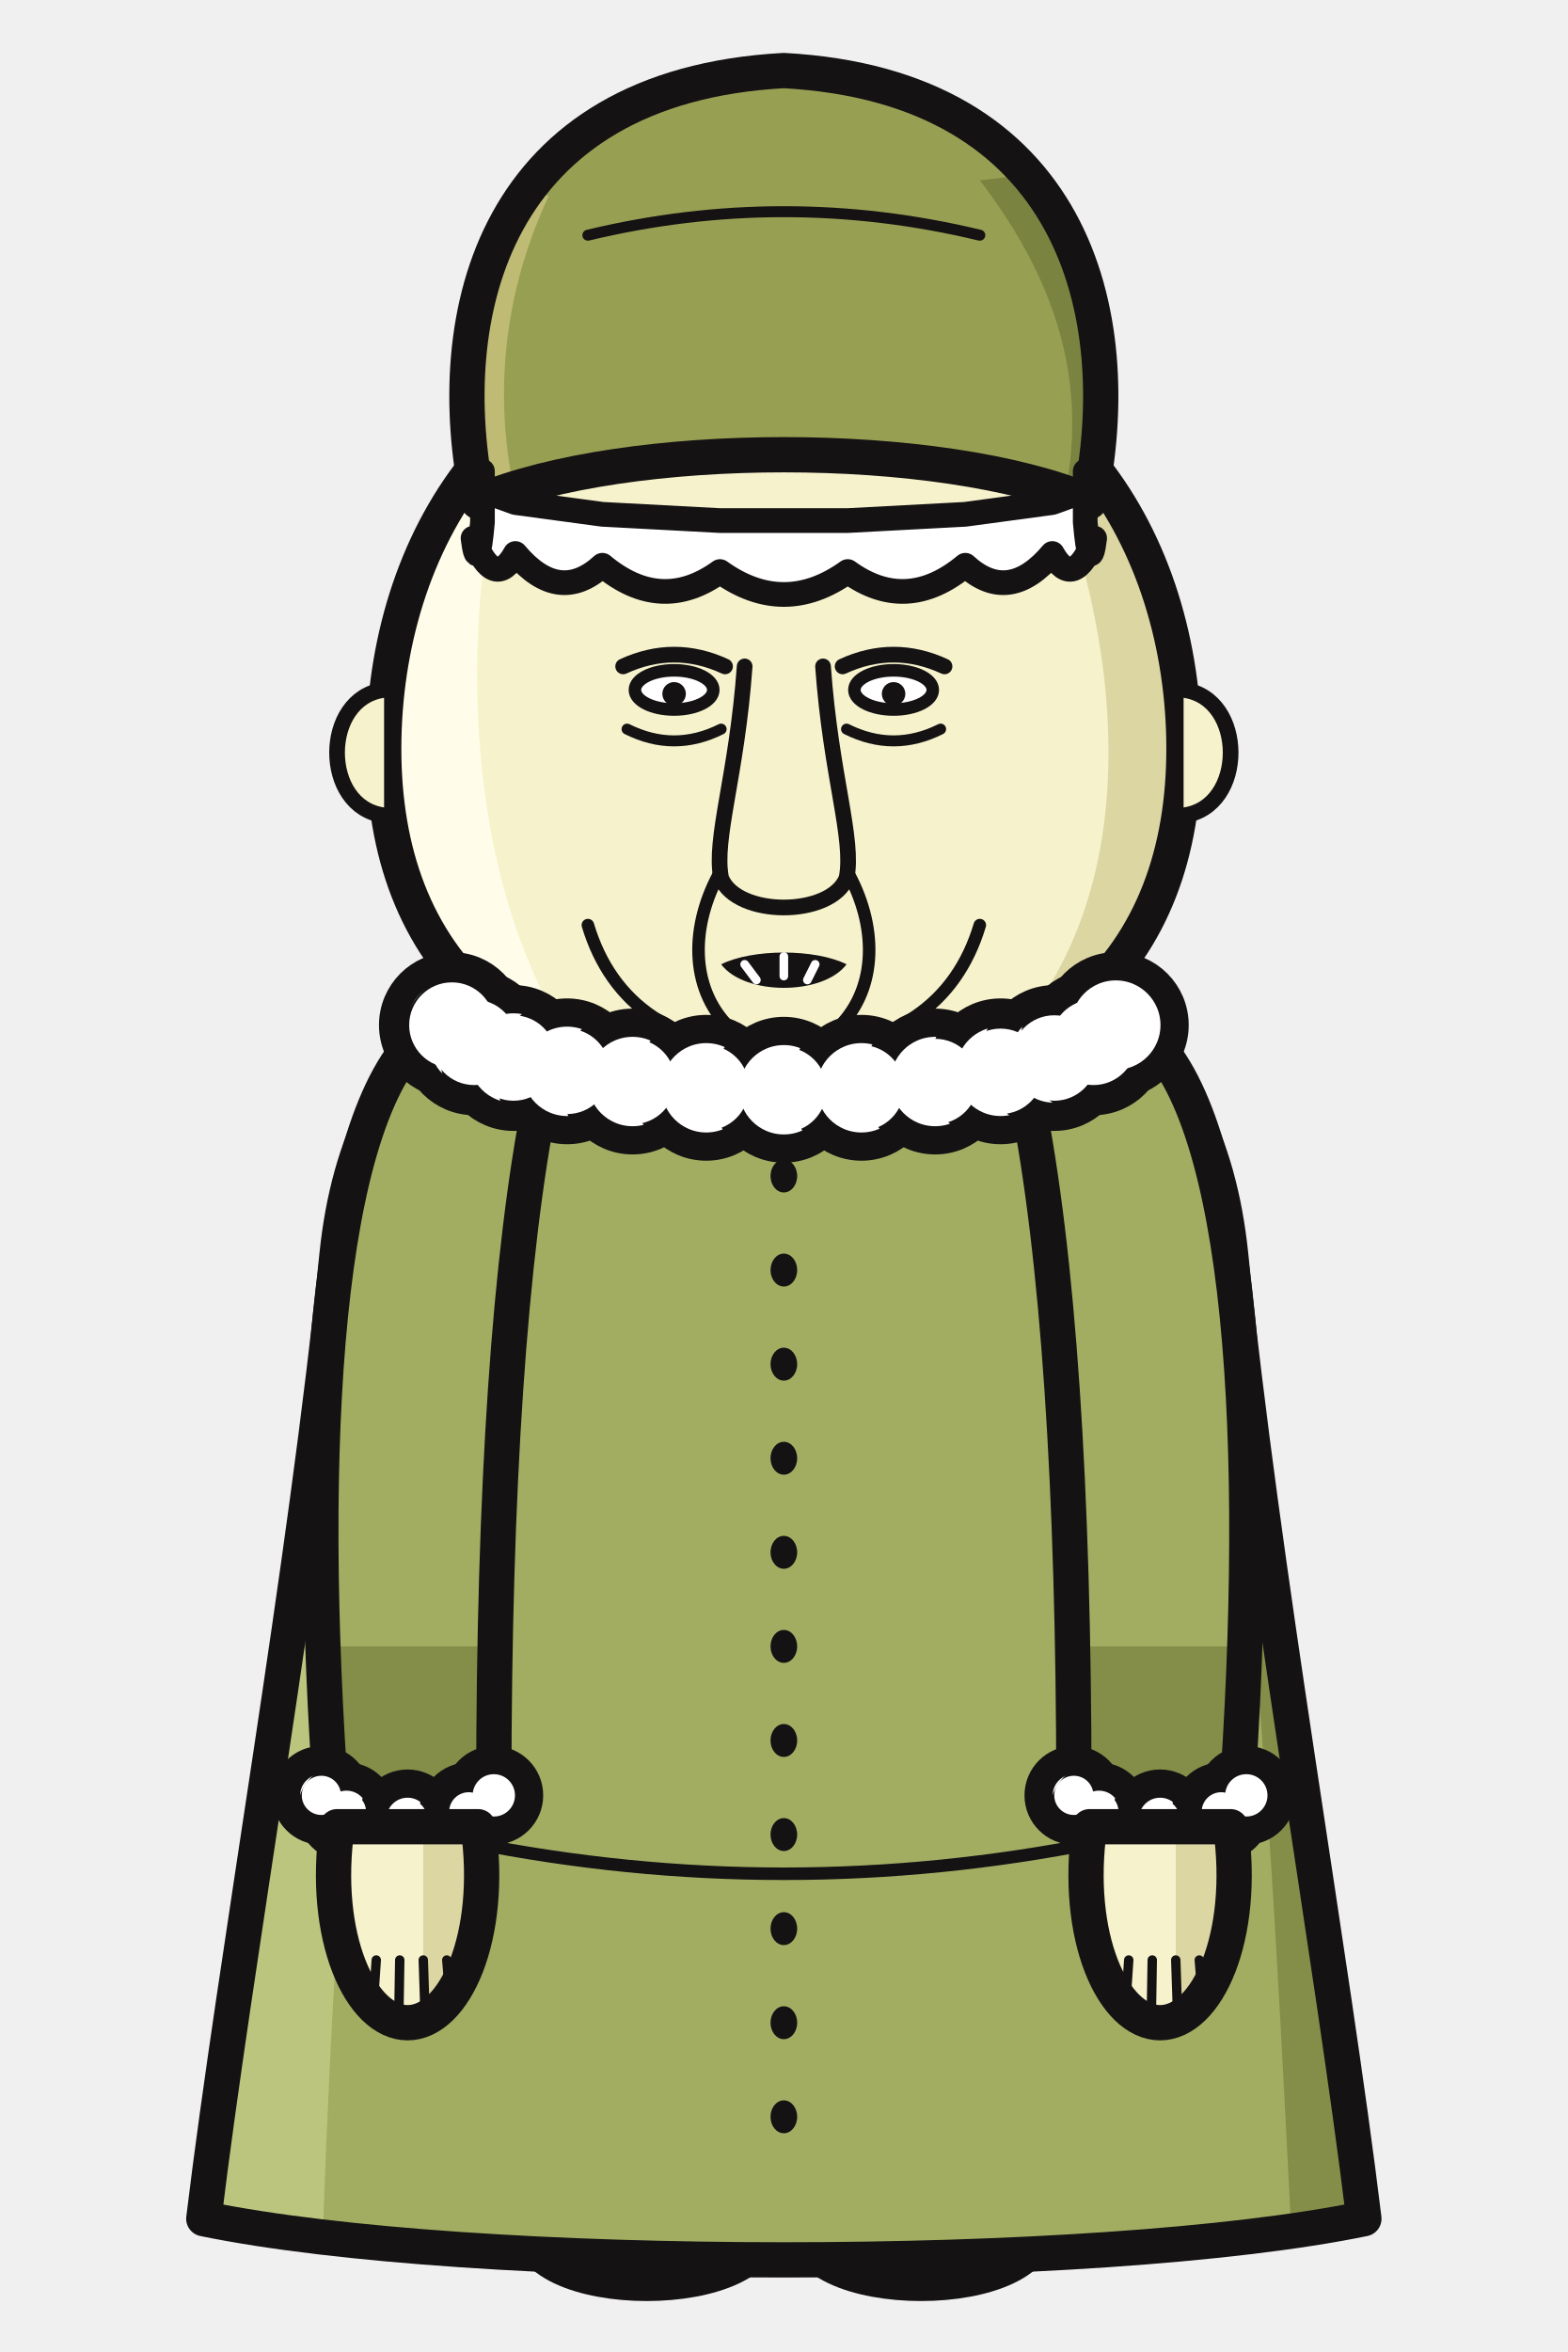
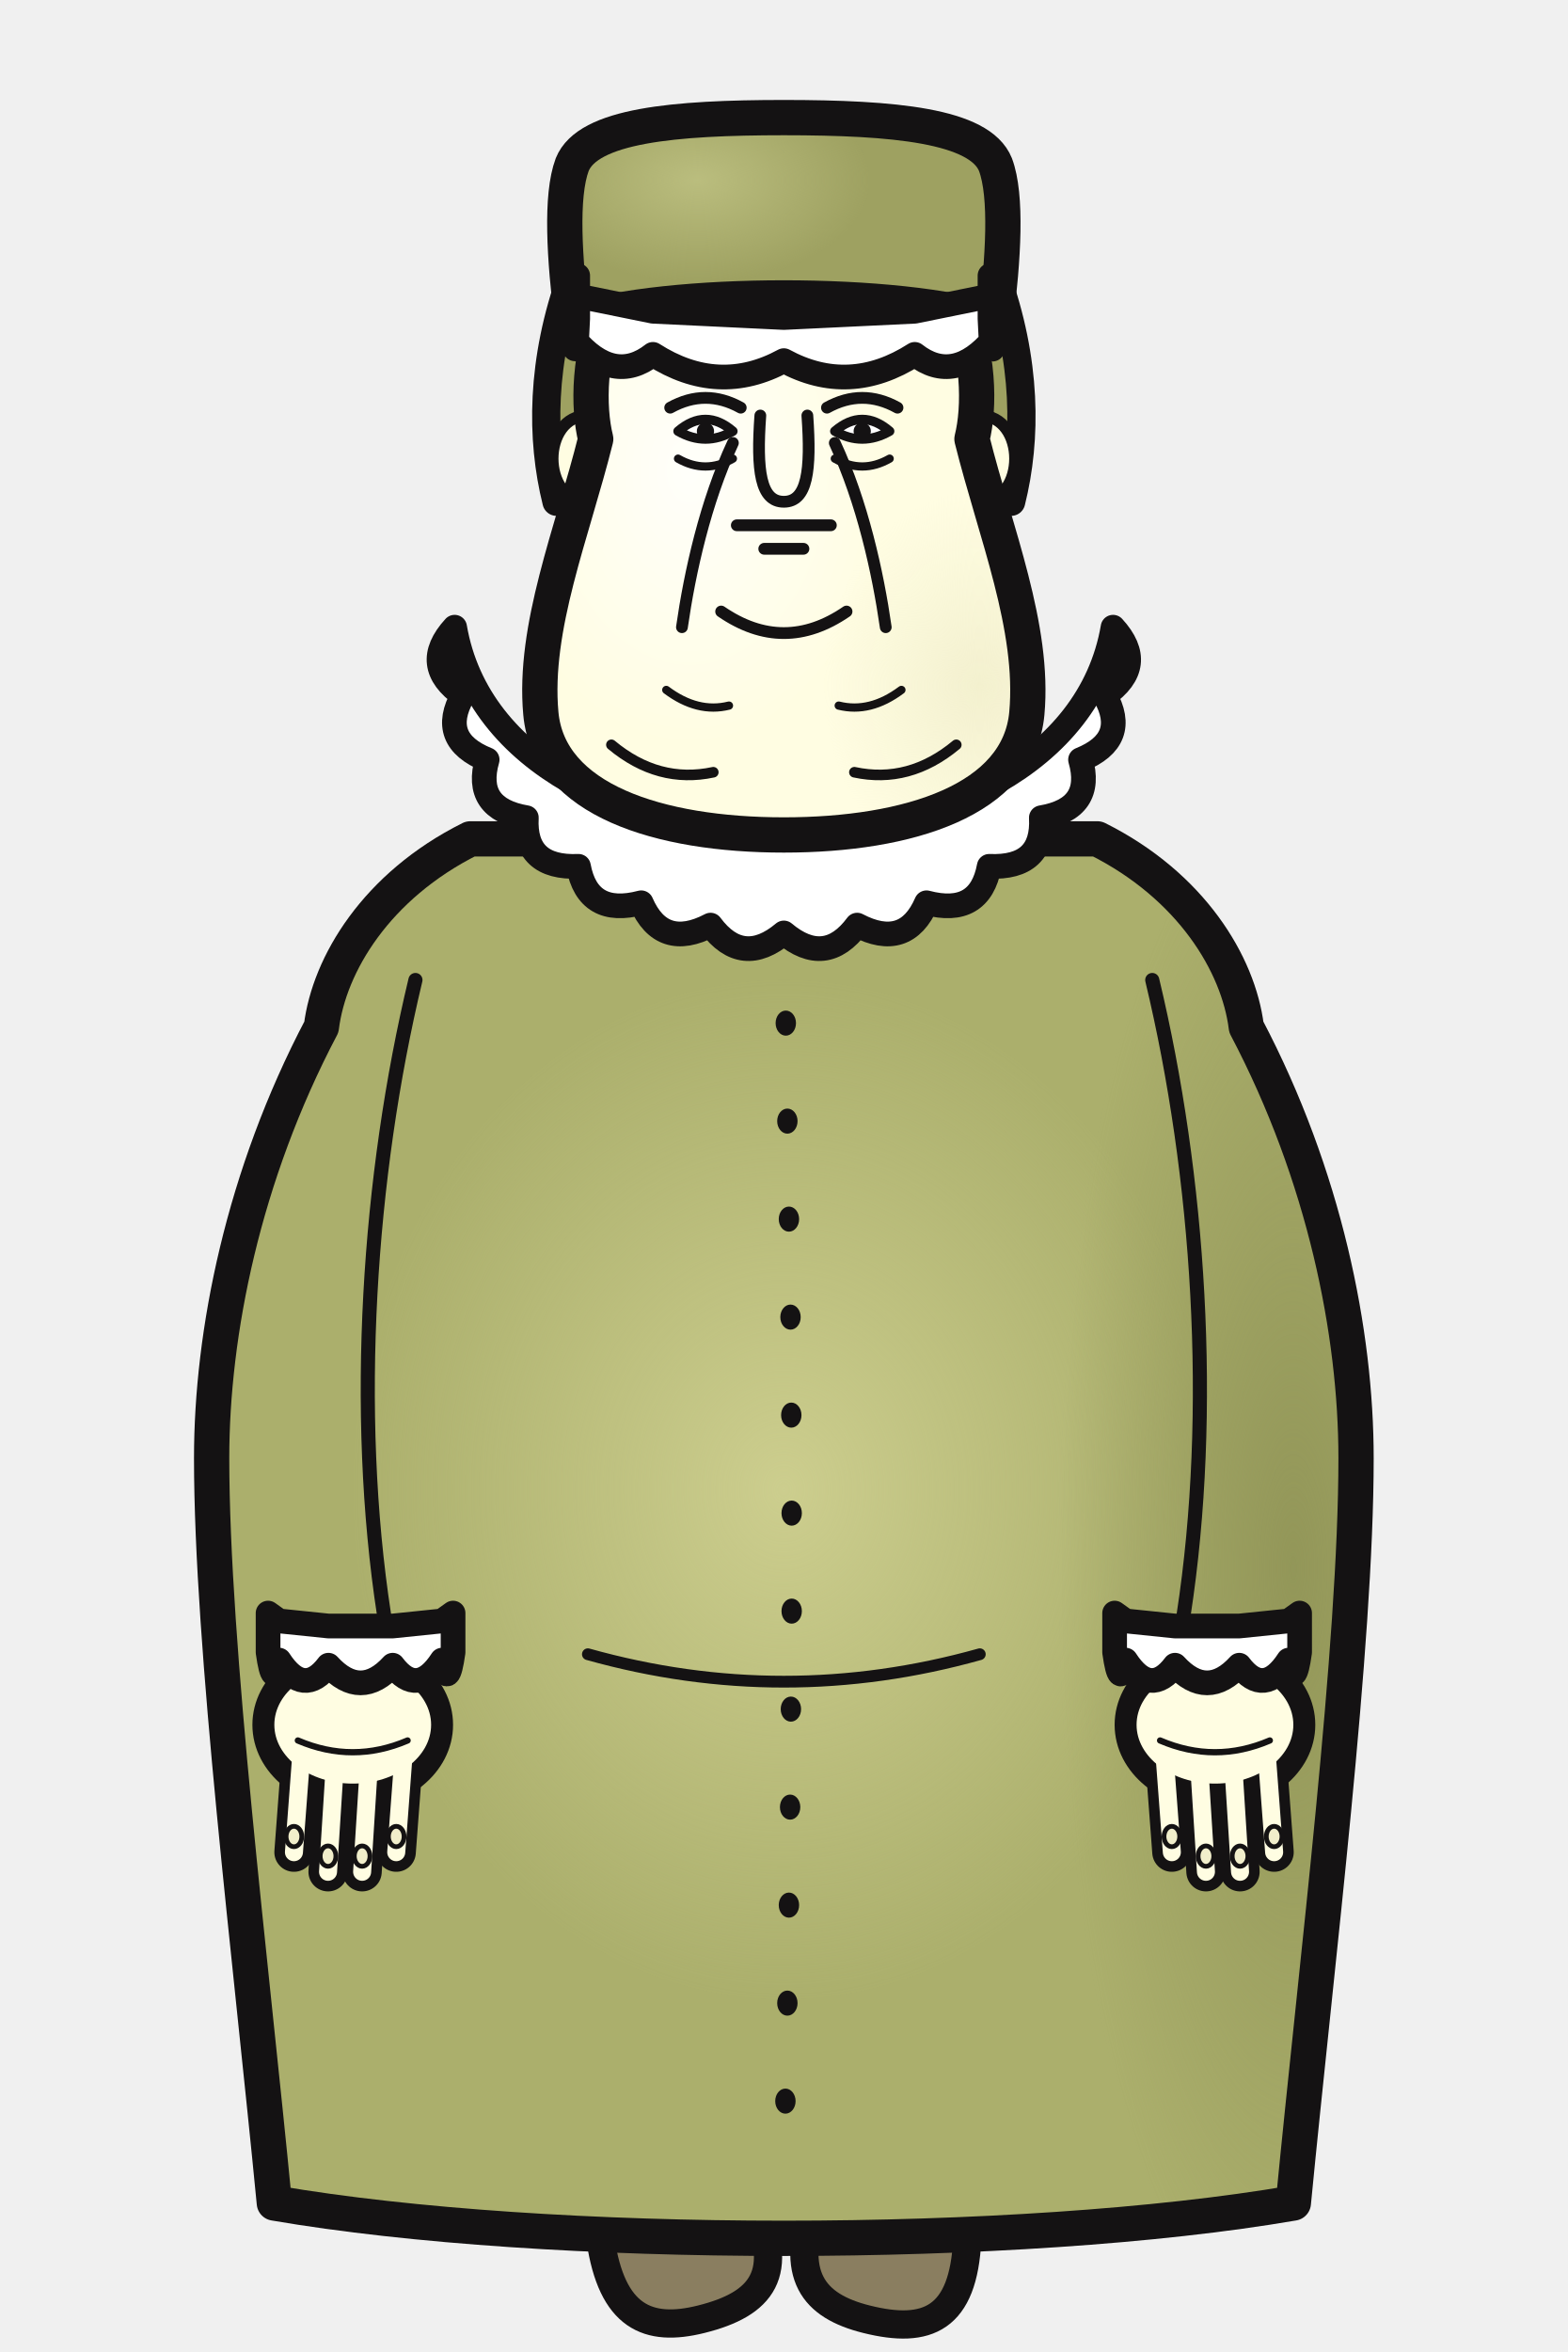
<svg xmlns="http://www.w3.org/2000/svg" width="800" height="1200" viewBox="0 0 400 600">
  <defs>
-     <clipPath id="c1">
-       <path d="M135,566 C131,588 199,588 195,566 Z" />
+     <radialGradient id="g1">
+       <stop offset="0" stop-color="#D2D394" stop-opacity="0.85" />
+       <stop offset="1" stop-color="#D2D394" stop-opacity="0" />
+     </radialGradient>
+     <clipPath id="s1">
+       <path d="M120,214 C96,226 84,246 82,262 C62,300 54,340 54,372 C54,420 64,500 70,562 C140,574 260,574 330,562 C336,500 346,420 346,372 C346,340 338,300 318,262 C316,246 304,226 280,214 Z" />
    </clipPath>
-     <clipPath id="c2">
-       <path d="M205,566 C201,588 269,588 265,566 Z" />
+     <radialGradient id="g2">
+       <stop offset="0" stop-color="#8E9255" stop-opacity="0.85" />
+       <stop offset="1" stop-color="#8E9255" stop-opacity="0" />
+     </radialGradient>
+     <clipPath id="s2">
+       <path d="M120,214 C96,226 84,246 82,262 C62,300 54,340 54,372 C54,420 64,500 70,562 C140,574 260,574 330,562 C336,500 346,420 346,372 C346,340 338,300 318,262 C316,246 304,226 280,214 Z" />
    </clipPath>
-     <clipPath id="c3">
-       <path d="M200,236 C130,236 92,262 86,320 C78,400 60,500 52,566 C120,580 280,580 348,566 C340,500 322,400 314,320 C308,262 270,236 200,236 Z" />
+     <radialGradient id="g3">
+       <stop offset="0" stop-color="#FFFFFF" stop-opacity="0.85" />
+       <stop offset="1" stop-color="#FFFFFF" stop-opacity="0" />
+     </radialGradient>
+     <clipPath id="s3">
+       <path d="M156,76 C150,90 150,104 152,112 C146,136 136,160 138,182 C140,204 168,213 200,213 C232,213 260,204 262,182 C264,160 254,136 248,112 C250,104 250,90 244,76 Z" />
    </clipPath>
-     <clipPath id="c4">
-       <path d="M110,262 C84,280 78,360 84,452 C88,470 120,472 126,456 C126,380 130,320 138,280 Z" />
+     <radialGradient id="g4">
+       <stop offset="0" stop-color="#F1EECB" stop-opacity="0.85" />
+       <stop offset="1" stop-color="#F1EECB" stop-opacity="0" />
+     </radialGradient>
+     <clipPath id="s4">
+       <path d="M156,76 C150,90 150,104 152,112 C146,136 136,160 138,182 C140,204 168,213 200,213 C232,213 260,204 262,182 C264,160 254,136 248,112 C250,104 250,90 244,76 Z" />
    </clipPath>
-     <clipPath id="c5">
-       <path d="M86,466 C82,494 92,516 104,516 C116,516 126,494 122,466 Z" />
-     </clipPath>
-     <clipPath id="c6">
-       <path d="M 290.0,262.0 C 316.0,280.0 322.0,360.0 316.0,452.0 C 312.0,470.0 280.0,472.0 274.0,456.0 C 274.0,380.0 270.0,320.0 262.0,280.0 Z" />
-     </clipPath>
-     <clipPath id="c7">
-       <path d="M278,466 C274,494 284,516 296,516 C308,516 318,494 314,466 Z" />
-     </clipPath>
-     <clipPath id="c8">
-       <path d="M200,84 C268,84 300,134 302,186 C304,240 274,278 200,280 C126,278 96,240 98,186 C100,134 132,84 200,84 Z" />
-     </clipPath>
-     <clipPath id="c9">
-       <path d="M122,128 C112,80 126,22 200,18 C274,22 288,80 278,128 C240,112 160,112 122,128 Z" />
+     <radialGradient id="g5">
+       <stop offset="0" stop-color="#BFC283" stop-opacity="0.85" />
+       <stop offset="1" stop-color="#BFC283" stop-opacity="0" />
+     </radialGradient>
+     <clipPath id="s5">
+       <path d="M146,82 C144,66 143,50 146,42 C150,32 172,30 200,30 C228,30 250,32 254,42 C257,50 256,66 254,82 C230,74 170,74 146,82 Z" />
    </clipPath>
  </defs>
-   <path d="M135,566 C131,588 199,588 195,566 Z" fill="#3A3330" />
-   <path d="M135,566 C131,588 199,588 195,566 Z" fill="none" stroke="#141213" stroke-width="9.0" stroke-linejoin="round" stroke-linecap="round" />
-   <path d="M205,566 C201,588 269,588 265,566 Z" fill="#3A3330" />
-   <path d="M205,566 C201,588 269,588 265,566 Z" fill="none" stroke="#141213" stroke-width="9.0" stroke-linejoin="round" stroke-linecap="round" />
-   <path d="M200,236 C130,236 92,262 86,320 C78,400 60,500 52,566 C120,580 280,580 348,566 C340,500 322,400 314,320 C308,262 270,236 200,236 Z" fill="#A3AD62" />
-   <g clip-path="url(#c3)">
-     <path d="M290,250 C318,330 324,460 330,580 L360,580 L360,240 Z" fill="#848E48" />
+   <path d="M164,548 L188,548 L188,570 L164,570 Z" fill="#C2BF96" stroke="#141213" stroke-width="5.4" stroke-linejoin="round" stroke-linecap="round" />
+   <g transform="rotate(-14.0 176 580)">
+     <path d="M156,566 C154,586 162,592 176,592 C192,592 200,586 196,566 C184,560 168,560 156,566 Z" fill="#8A7E60" stroke="#141213" stroke-width="7.2" stroke-linejoin="round" stroke-linecap="round" />
+     <path d="M170,568 L182,572 M182,568 L170,572" fill="none" stroke="#141213" stroke-width="1.6" stroke-linejoin="round" stroke-linecap="round" />
  </g>
-   <g clip-path="url(#c3)">
-     <path d="M120,250 C96,330 86,460 82,580 L40,580 L40,240 Z" fill="#BCC57E" />
+   <path d="M212,548 L236,548 L236,570 L212,570 Z" fill="#C2BF96" stroke="#141213" stroke-width="5.4" stroke-linejoin="round" stroke-linecap="round" />
+   <g transform="rotate(14.0 224 580)">
+     <path d="M204,566 C202,586 210,592 224,592 C240,592 248,586 244,566 C232,560 216,560 204,566 Z" fill="#8A7E60" stroke="#141213" stroke-width="7.2" stroke-linejoin="round" stroke-linecap="round" />
+     <path d="M218,568 L230,572 M230,568 L218,572" fill="none" stroke="#141213" stroke-width="1.6" stroke-linejoin="round" stroke-linecap="round" />
  </g>
-   <path d="M200,236 C130,236 92,262 86,320 C78,400 60,500 52,566 C120,580 280,580 348,566 C340,500 322,400 314,320 C308,262 270,236 200,236 Z" fill="none" stroke="#141213" stroke-width="9.0" stroke-linejoin="round" stroke-linecap="round" />
-   <path d="M120,470 Q200,486 280,470" fill="none" stroke="#141213" stroke-width="3.2" stroke-linejoin="round" stroke-linecap="round" />
-   <ellipse cx="200.0" cy="300.0" rx="3.4" ry="4.2" fill="#141213" />
-   <ellipse cx="200.0" cy="324.0" rx="3.4" ry="4.2" fill="#141213" />
-   <ellipse cx="200.0" cy="348.0" rx="3.4" ry="4.2" fill="#141213" />
-   <ellipse cx="200.0" cy="372.0" rx="3.4" ry="4.2" fill="#141213" />
-   <ellipse cx="200.0" cy="396.0" rx="3.4" ry="4.2" fill="#141213" />
-   <ellipse cx="200.0" cy="420.0" rx="3.4" ry="4.2" fill="#141213" />
-   <ellipse cx="200.0" cy="444.0" rx="3.4" ry="4.2" fill="#141213" />
-   <ellipse cx="200.0" cy="468.0" rx="3.4" ry="4.2" fill="#141213" />
-   <ellipse cx="200.0" cy="492.0" rx="3.4" ry="4.2" fill="#141213" />
-   <ellipse cx="200.0" cy="516.0" rx="3.4" ry="4.2" fill="#141213" />
-   <ellipse cx="200.0" cy="540.0" rx="3.4" ry="4.2" fill="#141213" />
-   <path d="M110,262 C84,280 78,360 84,452 C88,470 120,472 126,456 C126,380 130,320 138,280 Z" fill="#A3AD62" />
-   <g clip-path="url(#c4)">
-     <path d="M0,420 L400,420 L400,480 L0,480 Z" fill="#848E48" />
+   <path d="M120,214 C96,226 84,246 82,262 C62,300 54,340 54,372 C54,420 64,500 70,562 C140,574 260,574 330,562 C336,500 346,420 346,372 C346,340 338,300 318,262 C316,246 304,226 280,214 Z" fill="#ABAF6C" />
+   <g clip-path="url(#s1)">
+     <ellipse cx="200" cy="380" rx="110" ry="130" fill="url(#g1)" />
  </g>
-   <path d="M110,262 C84,280 78,360 84,452 C88,470 120,472 126,456 C126,380 130,320 138,280 Z" fill="none" stroke="#141213" stroke-width="9.0" stroke-linejoin="round" stroke-linecap="round" />
-   <ellipse cx="82.0" cy="458.0" rx="9.0" ry="9.0" fill="#FFFFFF" stroke="#141213" stroke-width="7.2" />
-   <ellipse cx="88.4" cy="462.2" rx="9.0" ry="9.0" fill="#FFFFFF" stroke="#141213" stroke-width="7.2" />
-   <ellipse cx="104.0" cy="464.0" rx="9.0" ry="9.0" fill="#FFFFFF" stroke="#141213" stroke-width="7.2" />
-   <ellipse cx="119.6" cy="462.2" rx="9.0" ry="9.0" fill="#FFFFFF" stroke="#141213" stroke-width="7.2" />
-   <ellipse cx="126.0" cy="458.0" rx="9.0" ry="9.0" fill="#FFFFFF" stroke="#141213" stroke-width="7.2" />
-   <ellipse cx="82.0" cy="458.0" rx="5.0" ry="5.0" fill="#FFFFFF" />
-   <ellipse cx="88.4" cy="462.2" rx="5.0" ry="5.0" fill="#FFFFFF" />
-   <ellipse cx="104.0" cy="464.0" rx="5.0" ry="5.0" fill="#FFFFFF" />
-   <ellipse cx="119.6" cy="462.2" rx="5.0" ry="5.0" fill="#FFFFFF" />
-   <ellipse cx="126.0" cy="458.0" rx="5.0" ry="5.0" fill="#FFFFFF" />
-   <path d="M86,466 C82,494 92,516 104,516 C116,516 126,494 122,466 Z" fill="#F6F2CC" />
-   <g clip-path="url(#c5)">
-     <path d="M108,460 L134,460 L134,520 L108,520 Z" fill="#DCD6A2" />
+   <g clip-path="url(#s2)">
+     <ellipse cx="330" cy="400" rx="60" ry="200" fill="url(#g2)" />
  </g>
-   <path d="M86,466 C82,494 92,516 104,516 C116,516 126,494 122,466 Z" fill="none" stroke="#141213" stroke-width="9.0" stroke-linejoin="round" stroke-linecap="round" />
-   <path d="M96,500 L95.2,512" fill="none" stroke="#141213" stroke-width="2.4" stroke-linejoin="round" stroke-linecap="round" />
-   <path d="M102,500 L101.8,512" fill="none" stroke="#141213" stroke-width="2.4" stroke-linejoin="round" stroke-linecap="round" />
-   <path d="M108,500 L108.4,512" fill="none" stroke="#141213" stroke-width="2.4" stroke-linejoin="round" stroke-linecap="round" />
-   <path d="M114,500 L115.0,512" fill="none" stroke="#141213" stroke-width="2.4" stroke-linejoin="round" stroke-linecap="round" />
-   <path d="M 290.0,262.0 C 316.0,280.0 322.0,360.0 316.0,452.0 C 312.0,470.0 280.0,472.0 274.0,456.0 C 274.0,380.0 270.0,320.0 262.0,280.0 Z" fill="#A3AD62" />
-   <g clip-path="url(#c6)">
-     <path d="M0,420 L400,420 L400,480 L0,480 Z" fill="#848E48" />
+   <path d="M120,214 C96,226 84,246 82,262 C62,300 54,340 54,372 C54,420 64,500 70,562 C140,574 260,574 330,562 C336,500 346,420 346,372 C346,340 338,300 318,262 C316,246 304,226 280,214 Z" fill="none" stroke="#141213" stroke-width="9.0" stroke-linejoin="round" stroke-linecap="round" />
+   <path d="M150,422 Q200,436 250,422" fill="none" stroke="#141213" stroke-width="3.0" stroke-linejoin="round" stroke-linecap="round" />
+   <ellipse cx="200.0" cy="236.0" rx="2.6" ry="3.2" fill="#141213" />
+   <ellipse cx="200.5" cy="261.0" rx="2.6" ry="3.2" fill="#141213" />
+   <ellipse cx="200.9" cy="286.0" rx="2.6" ry="3.2" fill="#141213" />
+   <ellipse cx="201.3" cy="311.0" rx="2.6" ry="3.2" fill="#141213" />
+   <ellipse cx="201.7" cy="336.0" rx="2.6" ry="3.2" fill="#141213" />
+   <ellipse cx="201.9" cy="361.0" rx="2.6" ry="3.2" fill="#141213" />
+   <ellipse cx="202.0" cy="386.0" rx="2.6" ry="3.2" fill="#141213" />
+   <ellipse cx="202.0" cy="411.0" rx="2.6" ry="3.2" fill="#141213" />
+   <ellipse cx="201.8" cy="436.0" rx="2.6" ry="3.2" fill="#141213" />
+   <ellipse cx="201.6" cy="461.0" rx="2.6" ry="3.2" fill="#141213" />
+   <ellipse cx="201.3" cy="486.0" rx="2.6" ry="3.2" fill="#141213" />
+   <ellipse cx="200.9" cy="511.0" rx="2.6" ry="3.2" fill="#141213" />
+   <ellipse cx="200.4" cy="536.0" rx="2.6" ry="3.2" fill="#141213" />
+   <path d="M106,250 C94,300 90,360 98,412 M294,250 C306,300 310,360 302,412" fill="none" stroke="#141213" stroke-width="3.6" stroke-linejoin="round" stroke-linecap="round" />
+   <ellipse cx="90.0" cy="440.0" rx="22.0" ry="18.0" fill="#FFFDE2" stroke="#141213" stroke-width="7.2" />
+   <path d="M77.0,446 L75.0,472.5" fill="none" stroke="#141213" stroke-width="10" stroke-linejoin="round" stroke-linecap="round" />
+   <path d="M77.0,446 L75.0,472.5" fill="none" stroke="#FFFDE2" stroke-width="4.6" stroke-linejoin="round" stroke-linecap="round" />
+   <ellipse cx="75.0" cy="468.5" rx="2.0" ry="2.6" fill="#F1EECB" stroke="#141213" stroke-width="1.2" />
+   <path d="M85.7,446 L83.7,477.5" fill="none" stroke="#141213" stroke-width="10" stroke-linejoin="round" stroke-linecap="round" />
+   <path d="M85.7,446 L83.7,477.5" fill="none" stroke="#FFFDE2" stroke-width="4.6" stroke-linejoin="round" stroke-linecap="round" />
+   <ellipse cx="83.7" cy="473.5" rx="2.0" ry="2.6" fill="#F1EECB" stroke="#141213" stroke-width="1.2" />
+   <path d="M94.4,446 L92.4,477.5" fill="none" stroke="#141213" stroke-width="10" stroke-linejoin="round" stroke-linecap="round" />
+   <path d="M94.4,446 L92.4,477.5" fill="none" stroke="#FFFDE2" stroke-width="4.6" stroke-linejoin="round" stroke-linecap="round" />
+   <ellipse cx="92.4" cy="473.5" rx="2.0" ry="2.6" fill="#F1EECB" stroke="#141213" stroke-width="1.2" />
+   <path d="M103.1,446 L101.1,472.5" fill="none" stroke="#141213" stroke-width="10" stroke-linejoin="round" stroke-linecap="round" />
+   <path d="M103.1,446 L101.1,472.5" fill="none" stroke="#FFFDE2" stroke-width="4.6" stroke-linejoin="round" stroke-linecap="round" />
+   <ellipse cx="101.1" cy="468.5" rx="2.0" ry="2.6" fill="#F1EECB" stroke="#141213" stroke-width="1.2" />
+   <ellipse cx="90.0" cy="440.0" rx="20.0" ry="15.0" fill="#FFFDE2" />
+   <path d="M76.0,444 Q90.0,450 104.0,444" fill="none" stroke="#141213" stroke-width="1.6" stroke-linejoin="round" stroke-linecap="round" />
+   <path d="M68.4,411.5 L71.2,413.5 L83.8,414.8 L100.2,414.8 L112.8,413.5 L115.6,411.5 L115.6,421.5 Q114.2,431.5 112.8,423.5 Q106.5,433.2 100.2,424.8 Q92.0,433.8 83.8,424.8 Q77.5,433.2 71.2,423.5 Q69.8,431.5 68.4,421.5 Z" fill="#FFFFFF" stroke="#141213" stroke-width="6.3" stroke-linejoin="round" stroke-linecap="round" />
+   <ellipse cx="310.0" cy="440.0" rx="22.0" ry="18.0" fill="#FFFDE2" stroke="#141213" stroke-width="7.2" />
+   <path d="M297.0,446 L299.0,472.5" fill="none" stroke="#141213" stroke-width="10" stroke-linejoin="round" stroke-linecap="round" />
+   <path d="M297.0,446 L299.0,472.5" fill="none" stroke="#FFFDE2" stroke-width="4.6" stroke-linejoin="round" stroke-linecap="round" />
+   <ellipse cx="299.0" cy="468.5" rx="2.0" ry="2.6" fill="#F1EECB" stroke="#141213" stroke-width="1.2" />
+   <path d="M305.7,446 L307.7,477.5" fill="none" stroke="#141213" stroke-width="10" stroke-linejoin="round" stroke-linecap="round" />
+   <path d="M305.7,446 L307.7,477.5" fill="none" stroke="#FFFDE2" stroke-width="4.6" stroke-linejoin="round" stroke-linecap="round" />
+   <ellipse cx="307.7" cy="473.5" rx="2.0" ry="2.6" fill="#F1EECB" stroke="#141213" stroke-width="1.2" />
+   <path d="M314.4,446 L316.4,477.5" fill="none" stroke="#141213" stroke-width="10" stroke-linejoin="round" stroke-linecap="round" />
+   <path d="M314.4,446 L316.4,477.5" fill="none" stroke="#FFFDE2" stroke-width="4.6" stroke-linejoin="round" stroke-linecap="round" />
+   <ellipse cx="316.4" cy="473.5" rx="2.0" ry="2.6" fill="#F1EECB" stroke="#141213" stroke-width="1.2" />
+   <path d="M323.1,446 L325.1,472.5" fill="none" stroke="#141213" stroke-width="10" stroke-linejoin="round" stroke-linecap="round" />
+   <path d="M323.1,446 L325.1,472.5" fill="none" stroke="#FFFDE2" stroke-width="4.6" stroke-linejoin="round" stroke-linecap="round" />
+   <ellipse cx="325.1" cy="468.5" rx="2.0" ry="2.6" fill="#F1EECB" stroke="#141213" stroke-width="1.2" />
+   <ellipse cx="310.0" cy="440.0" rx="20.0" ry="15.0" fill="#FFFDE2" />
+   <path d="M296.0,444 Q310.0,450 324.0,444" fill="none" stroke="#141213" stroke-width="1.6" stroke-linejoin="round" stroke-linecap="round" />
+   <path d="M284.4,411.5 L287.2,413.5 L299.8,414.8 L316.2,414.8 L328.8,413.5 L331.6,411.5 L331.6,421.5 Q330.2,431.5 328.8,423.5 Q322.5,433.2 316.2,424.8 Q308.0,433.8 299.8,424.8 Q293.5,433.2 287.2,423.5 Q285.8,431.5 284.4,421.5 Z" fill="#FFFFFF" stroke="#141213" stroke-width="6.3" stroke-linejoin="round" stroke-linecap="round" />
+   <path d="M116.0,160.0 Q107.1,169.7 118.1,177.4 Q111.7,188.7 124.3,193.8 Q120.7,206.3 134.3,208.6 Q133.6,221.6 147.6,221.0 Q150.0,233.9 163.6,230.3 Q168.9,242.5 181.3,236.0 Q189.4,246.9 200.0,238.0 Q210.6,246.9 218.7,236.0 Q231.1,242.5 236.4,230.3 Q250.0,233.9 252.4,221.0 Q266.4,221.6 265.7,208.6 Q279.3,206.3 275.7,193.8 Q288.3,188.7 281.9,177.4 Q292.9,169.7 284.0,160.0 C272.0,230.0 128.0,230.0 116.0,160.0 Z" fill="#FFFFFF" stroke="#141213" stroke-width="6.3" stroke-linejoin="round" stroke-linecap="round" />
+   <path d="M146,70 C138,92 138,112 142,128 L258,128 C262,112 262,92 254,70 Z" fill="#9EA161" stroke="#141213" stroke-width="7.2" stroke-linejoin="round" stroke-linecap="round" />
+   <path d="M150,106 C138,106 138,128 150,128" fill="#FFFDE2" stroke="#141213" stroke-width="3.0" stroke-linejoin="round" stroke-linecap="round" />
+   <path d="M250,106 C262,106 262,128 250,128" fill="#FFFDE2" stroke="#141213" stroke-width="3.0" stroke-linejoin="round" stroke-linecap="round" />
+   <path d="M156,76 C150,90 150,104 152,112 C146,136 136,160 138,182 C140,204 168,213 200,213 C232,213 260,204 262,182 C264,160 254,136 248,112 C250,104 250,90 244,76 Z" fill="#FFFDE2" />
+   <g clip-path="url(#s3)">
+     <ellipse cx="176" cy="120" rx="50" ry="70" fill="url(#g3)" />
  </g>
-   <path d="M 290.0,262.0 C 316.0,280.0 322.0,360.0 316.0,452.0 C 312.0,470.0 280.0,472.0 274.0,456.0 C 274.0,380.0 270.0,320.0 262.0,280.0 Z" fill="none" stroke="#141213" stroke-width="9.0" stroke-linejoin="round" stroke-linecap="round" />
-   <ellipse cx="274.0" cy="458.0" rx="9.0" ry="9.0" fill="#FFFFFF" stroke="#141213" stroke-width="7.2" />
-   <ellipse cx="280.4" cy="462.2" rx="9.0" ry="9.0" fill="#FFFFFF" stroke="#141213" stroke-width="7.2" />
-   <ellipse cx="296.0" cy="464.0" rx="9.0" ry="9.0" fill="#FFFFFF" stroke="#141213" stroke-width="7.2" />
-   <ellipse cx="311.6" cy="462.2" rx="9.0" ry="9.0" fill="#FFFFFF" stroke="#141213" stroke-width="7.2" />
-   <ellipse cx="318.0" cy="458.0" rx="9.0" ry="9.0" fill="#FFFFFF" stroke="#141213" stroke-width="7.2" />
-   <ellipse cx="274.0" cy="458.0" rx="5.0" ry="5.0" fill="#FFFFFF" />
-   <ellipse cx="280.4" cy="462.2" rx="5.0" ry="5.0" fill="#FFFFFF" />
-   <ellipse cx="296.0" cy="464.0" rx="5.0" ry="5.0" fill="#FFFFFF" />
-   <ellipse cx="311.6" cy="462.2" rx="5.0" ry="5.0" fill="#FFFFFF" />
-   <ellipse cx="318.0" cy="458.0" rx="5.0" ry="5.0" fill="#FFFFFF" />
-   <path d="M278,466 C274,494 284,516 296,516 C308,516 318,494 314,466 Z" fill="#F6F2CC" />
-   <g clip-path="url(#c7)">
-     <path d="M300,460 L326,460 L326,520 L300,520 Z" fill="#DCD6A2" />
+   <g clip-path="url(#s4)">
+     <ellipse cx="250" cy="175" rx="40" ry="50" fill="url(#g4)" />
  </g>
-   <path d="M278,466 C274,494 284,516 296,516 C308,516 318,494 314,466 Z" fill="none" stroke="#141213" stroke-width="9.0" stroke-linejoin="round" stroke-linecap="round" />
-   <path d="M288,500 L287.2,512" fill="none" stroke="#141213" stroke-width="2.4" stroke-linejoin="round" stroke-linecap="round" />
-   <path d="M294,500 L293.8,512" fill="none" stroke="#141213" stroke-width="2.4" stroke-linejoin="round" stroke-linecap="round" />
-   <path d="M300,500 L300.4,512" fill="none" stroke="#141213" stroke-width="2.4" stroke-linejoin="round" stroke-linecap="round" />
-   <path d="M306,500 L307.0,512" fill="none" stroke="#141213" stroke-width="2.4" stroke-linejoin="round" stroke-linecap="round" />
-   <path d="M200,84 C268,84 300,134 302,186 C304,240 274,278 200,280 C126,278 96,240 98,186 C100,134 132,84 200,84 Z" fill="#F6F2CC" />
-   <g clip-path="url(#c8)">
-     <path d="M272,130 C292,190 286,250 240,280 L300,280 L300,120 Z" fill="#DCD6A2" />
+   <path d="M156,76 C150,90 150,104 152,112 C146,136 136,160 138,182 C140,204 168,213 200,213 C232,213 260,204 262,182 C264,160 254,136 248,112 C250,104 250,90 244,76 Z" fill="none" stroke="#141213" stroke-width="9.0" stroke-linejoin="round" stroke-linecap="round" />
+   <path d="M173,110 Q180,104 187,110 Q180,114 173,110 Z" fill="#FFFFFF" stroke="#141213" stroke-width="2.4" stroke-linejoin="round" stroke-linecap="round" />
+   <ellipse cx="180.0" cy="110.0" rx="2.2" ry="2.2" fill="#141213" />
+   <path d="M171,104 Q180,99 189,104" fill="none" stroke="#141213" stroke-width="3.0" stroke-linejoin="round" stroke-linecap="round" />
+   <path d="M173,117 Q180,121 187,117" fill="none" stroke="#141213" stroke-width="2.1" stroke-linejoin="round" stroke-linecap="round" />
+   <path d="M213,110 Q220,104 227,110 Q220,114 213,110 Z" fill="#FFFFFF" stroke="#141213" stroke-width="2.4" stroke-linejoin="round" stroke-linecap="round" />
+   <ellipse cx="220.0" cy="110.0" rx="2.2" ry="2.2" fill="#141213" />
+   <path d="M211,104 Q220,99 229,104" fill="none" stroke="#141213" stroke-width="3.0" stroke-linejoin="round" stroke-linecap="round" />
+   <path d="M213,117 Q220,121 227,117" fill="none" stroke="#141213" stroke-width="2.1" stroke-linejoin="round" stroke-linecap="round" />
+   <path d="M194,106 C193,120 194,128 200,128 C206,128 207,120 206,106" fill="none" stroke="#141213" stroke-width="3.0" stroke-linejoin="round" stroke-linecap="round" />
+   <path d="M187,113 C180,128 176,146 174,160 M213,113 C220,128 224,146 226,160" fill="none" stroke="#141213" stroke-width="3.0" stroke-linejoin="round" stroke-linecap="round" />
+   <path d="M188,134 L212,134 M195,140 L205,140" fill="none" stroke="#141213" stroke-width="3.0" stroke-linejoin="round" stroke-linecap="round" />
+   <path d="M184,156 Q200,167 216,156" fill="none" stroke="#141213" stroke-width="3.0" stroke-linejoin="round" stroke-linecap="round" />
+   <path d="M156,190 Q168,200 182,197 M244,190 Q232,200 218,197" fill="none" stroke="#141213" stroke-width="2.7" stroke-linejoin="round" stroke-linecap="round" />
+   <path d="M170,176 Q178,182 186,180 M230,176 Q222,182 214,180" fill="none" stroke="#141213" stroke-width="2.1" stroke-linejoin="round" stroke-linecap="round" />
+   <path d="M146,82 C144,66 143,50 146,42 C150,32 172,30 200,30 C228,30 250,32 254,42 C257,50 256,66 254,82 C230,74 170,74 146,82 Z" fill="#9EA161" />
+   <g clip-path="url(#s5)">
+     <ellipse cx="178" cy="46" rx="44" ry="26" fill="url(#g5)" />
  </g>
-   <g clip-path="url(#c8)">
-     <path d="M130,110 C116,160 118,230 150,272 L100,280 L100,100 Z" fill="#FFFDE9" />
-   </g>
-   <path d="M200,84 C268,84 300,134 302,186 C304,240 274,278 200,280 C126,278 96,240 98,186 C100,134 132,84 200,84 Z" fill="none" stroke="#141213" stroke-width="9.0" stroke-linejoin="round" stroke-linecap="round" />
-   <ellipse cx="172.0" cy="176.0" rx="10.0" ry="5.0" fill="#FFFFFF" stroke="#141213" stroke-width="3.2" />
-   <ellipse cx="172.0" cy="177.0" rx="3.0" ry="3.0" fill="#141213" />
-   <path d="M159,170 Q172,164 185,170" fill="none" stroke="#141213" stroke-width="4.0" stroke-linejoin="round" stroke-linecap="round" />
-   <path d="M160,186 Q172,192 184,186" fill="none" stroke="#141213" stroke-width="2.8" stroke-linejoin="round" stroke-linecap="round" />
-   <ellipse cx="228.0" cy="176.0" rx="10.0" ry="5.0" fill="#FFFFFF" stroke="#141213" stroke-width="3.2" />
-   <ellipse cx="228.0" cy="177.0" rx="3.0" ry="3.0" fill="#141213" />
-   <path d="M215,170 Q228,164 241,170" fill="none" stroke="#141213" stroke-width="4.0" stroke-linejoin="round" stroke-linecap="round" />
-   <path d="M216,186 Q228,192 240,186" fill="none" stroke="#141213" stroke-width="2.8" stroke-linejoin="round" stroke-linecap="round" />
-   <path d="M190,170 C188,198 182,214 184,224 C188,234 212,234 216,224 C218,214 212,198 210,170" fill="none" stroke="#141213" stroke-width="4.0" stroke-linejoin="round" stroke-linecap="round" />
-   <path d="M184,222 C176,236 176,252 186,262 M216,222 C224,236 224,252 214,262" fill="none" stroke="#141213" stroke-width="3.2" stroke-linejoin="round" stroke-linecap="round" />
-   <path d="M184,246 C192,242 208,242 216,246 C210,254 190,254 184,246 Z" fill="#141213" />
-   <path d="M190,246 L193,250 M200,244 L200,249 M208,246 L206,250" fill="none" stroke="#FFFFFF" stroke-width="2.2" stroke-linejoin="round" stroke-linecap="round" />
-   <path d="M150,236 C156,256 172,268 200,268 C228,268 244,256 250,236" fill="none" stroke="#141213" stroke-width="3.2" stroke-linejoin="round" stroke-linecap="round" />
-   <path d="M176,262 Q200,276 224,262" fill="none" stroke="#141213" stroke-width="3.2" stroke-linejoin="round" stroke-linecap="round" />
-   <path d="M98,176 C82,178 82,206 98,208" fill="#F6F2CC" stroke="#141213" stroke-width="4.0" stroke-linejoin="round" stroke-linecap="round" />
-   <path d="M302,176 C318,178 318,206 302,208" fill="#F6F2CC" stroke="#141213" stroke-width="4.0" stroke-linejoin="round" stroke-linecap="round" />
-   <path d="M122,128 C112,80 126,22 200,18 C274,22 288,80 278,128 C240,112 160,112 122,128 Z" fill="#97A052" />
-   <g clip-path="url(#c9)">
-     <path d="M250,46 C276,80 278,110 268,140 L300,140 L300,40 Z" fill="#7A8440" />
-   </g>
-   <g clip-path="url(#c9)">
-     <path d="M140,50 C126,80 126,110 134,136 L110,136 L110,40 Z" fill="#BFBB74" />
-   </g>
-   <path d="M122,128 C112,80 126,22 200,18 C274,22 288,80 278,128 C240,112 160,112 122,128 Z" fill="none" stroke="#141213" stroke-width="9.0" stroke-linejoin="round" stroke-linecap="round" />
-   <path d="M150,60 Q200,48 250,60" fill="none" stroke="#141213" stroke-width="2.8" stroke-linejoin="round" stroke-linecap="round" />
-   <path d="M123.1,120.2 L120.7,124.3 L131.5,128.2 L153.7,131.2 L183.7,132.8 L216.3,132.8 L246.3,131.2 L268.5,128.2 L279.3,124.3 L276.9,120.2 L276.9,133.2 Q278.1,147.0 279.3,137.3 Q273.9,150.9 268.5,141.2 Q257.4,154.4 246.3,144.2 Q231.3,156.7 216.3,145.8 Q200.0,157.5 183.7,145.8 Q168.7,156.7 153.7,144.2 Q142.6,154.4 131.5,141.2 Q126.1,150.9 120.7,137.3 Q121.9,147.0 123.1,133.2 Z" fill="#FFFFFF" stroke="#141213" stroke-width="6.3" stroke-linejoin="round" stroke-linecap="round" />
-   <ellipse cx="115.3" cy="261.5" rx="15.0" ry="15.0" fill="#FFFFFF" stroke="#141213" stroke-width="7.2" />
-   <ellipse cx="121.0" cy="265.9" rx="15.0" ry="15.0" fill="#FFFFFF" stroke="#141213" stroke-width="7.2" />
-   <ellipse cx="131.0" cy="269.9" rx="15.0" ry="15.0" fill="#FFFFFF" stroke="#141213" stroke-width="7.2" />
-   <ellipse cx="144.7" cy="273.3" rx="15.0" ry="15.0" fill="#FFFFFF" stroke="#141213" stroke-width="7.2" />
-   <ellipse cx="161.4" cy="275.9" rx="15.0" ry="15.0" fill="#FFFFFF" stroke="#141213" stroke-width="7.2" />
-   <ellipse cx="180.2" cy="277.5" rx="15.0" ry="15.0" fill="#FFFFFF" stroke="#141213" stroke-width="7.2" />
-   <ellipse cx="200.0" cy="278.0" rx="15.0" ry="15.0" fill="#FFFFFF" stroke="#141213" stroke-width="7.2" />
-   <ellipse cx="219.8" cy="277.5" rx="15.0" ry="15.0" fill="#FFFFFF" stroke="#141213" stroke-width="7.2" />
-   <ellipse cx="238.6" cy="275.9" rx="15.0" ry="15.0" fill="#FFFFFF" stroke="#141213" stroke-width="7.2" />
-   <ellipse cx="255.3" cy="273.3" rx="15.0" ry="15.0" fill="#FFFFFF" stroke="#141213" stroke-width="7.2" />
-   <ellipse cx="269.0" cy="269.9" rx="15.0" ry="15.0" fill="#FFFFFF" stroke="#141213" stroke-width="7.2" />
-   <ellipse cx="279.0" cy="265.9" rx="15.0" ry="15.0" fill="#FFFFFF" stroke="#141213" stroke-width="7.2" />
-   <ellipse cx="284.7" cy="261.5" rx="15.0" ry="15.0" fill="#FFFFFF" stroke="#141213" stroke-width="7.2" />
-   <ellipse cx="115.3" cy="261.5" rx="10.9" ry="10.9" fill="#FFFFFF" />
-   <ellipse cx="121.0" cy="265.9" rx="10.9" ry="10.9" fill="#FFFFFF" />
-   <ellipse cx="131.0" cy="269.9" rx="10.9" ry="10.9" fill="#FFFFFF" />
-   <ellipse cx="144.7" cy="273.3" rx="10.9" ry="10.9" fill="#FFFFFF" />
-   <ellipse cx="161.4" cy="275.9" rx="10.9" ry="10.9" fill="#FFFFFF" />
-   <ellipse cx="180.2" cy="277.5" rx="10.9" ry="10.9" fill="#FFFFFF" />
-   <ellipse cx="200.0" cy="278.0" rx="10.9" ry="10.9" fill="#FFFFFF" />
-   <ellipse cx="219.8" cy="277.5" rx="10.9" ry="10.9" fill="#FFFFFF" />
-   <ellipse cx="238.6" cy="275.9" rx="10.9" ry="10.9" fill="#FFFFFF" />
-   <ellipse cx="255.3" cy="273.3" rx="10.9" ry="10.9" fill="#FFFFFF" />
-   <ellipse cx="269.0" cy="269.9" rx="10.9" ry="10.9" fill="#FFFFFF" />
-   <ellipse cx="279.0" cy="265.9" rx="10.9" ry="10.9" fill="#FFFFFF" />
-   <ellipse cx="284.7" cy="261.5" rx="10.9" ry="10.9" fill="#FFFFFF" />
+   <path d="M146,82 C144,66 143,50 146,42 C150,32 172,30 200,30 C228,30 250,32 254,42 C257,50 256,66 254,82 C230,74 170,74 146,82 Z" fill="none" stroke="#141213" stroke-width="9.0" stroke-linejoin="round" stroke-linecap="round" />
+   <path d="M147.4,70.3 L146.4,75.3 L166.6,79.4 L200.0,81.0 L233.4,79.4 L253.6,75.3 L252.6,70.3 L252.6,81.3 Q253.1,93.7 253.6,86.3 Q243.5,98.3 233.4,90.4 Q216.7,101.1 200.0,92.0 Q183.3,101.1 166.6,90.4 Q156.5,98.3 146.4,86.3 Q146.9,93.7 147.4,81.3 Z" fill="#FFFFFF" stroke="#141213" stroke-width="6.3" stroke-linejoin="round" stroke-linecap="round" />
</svg>
